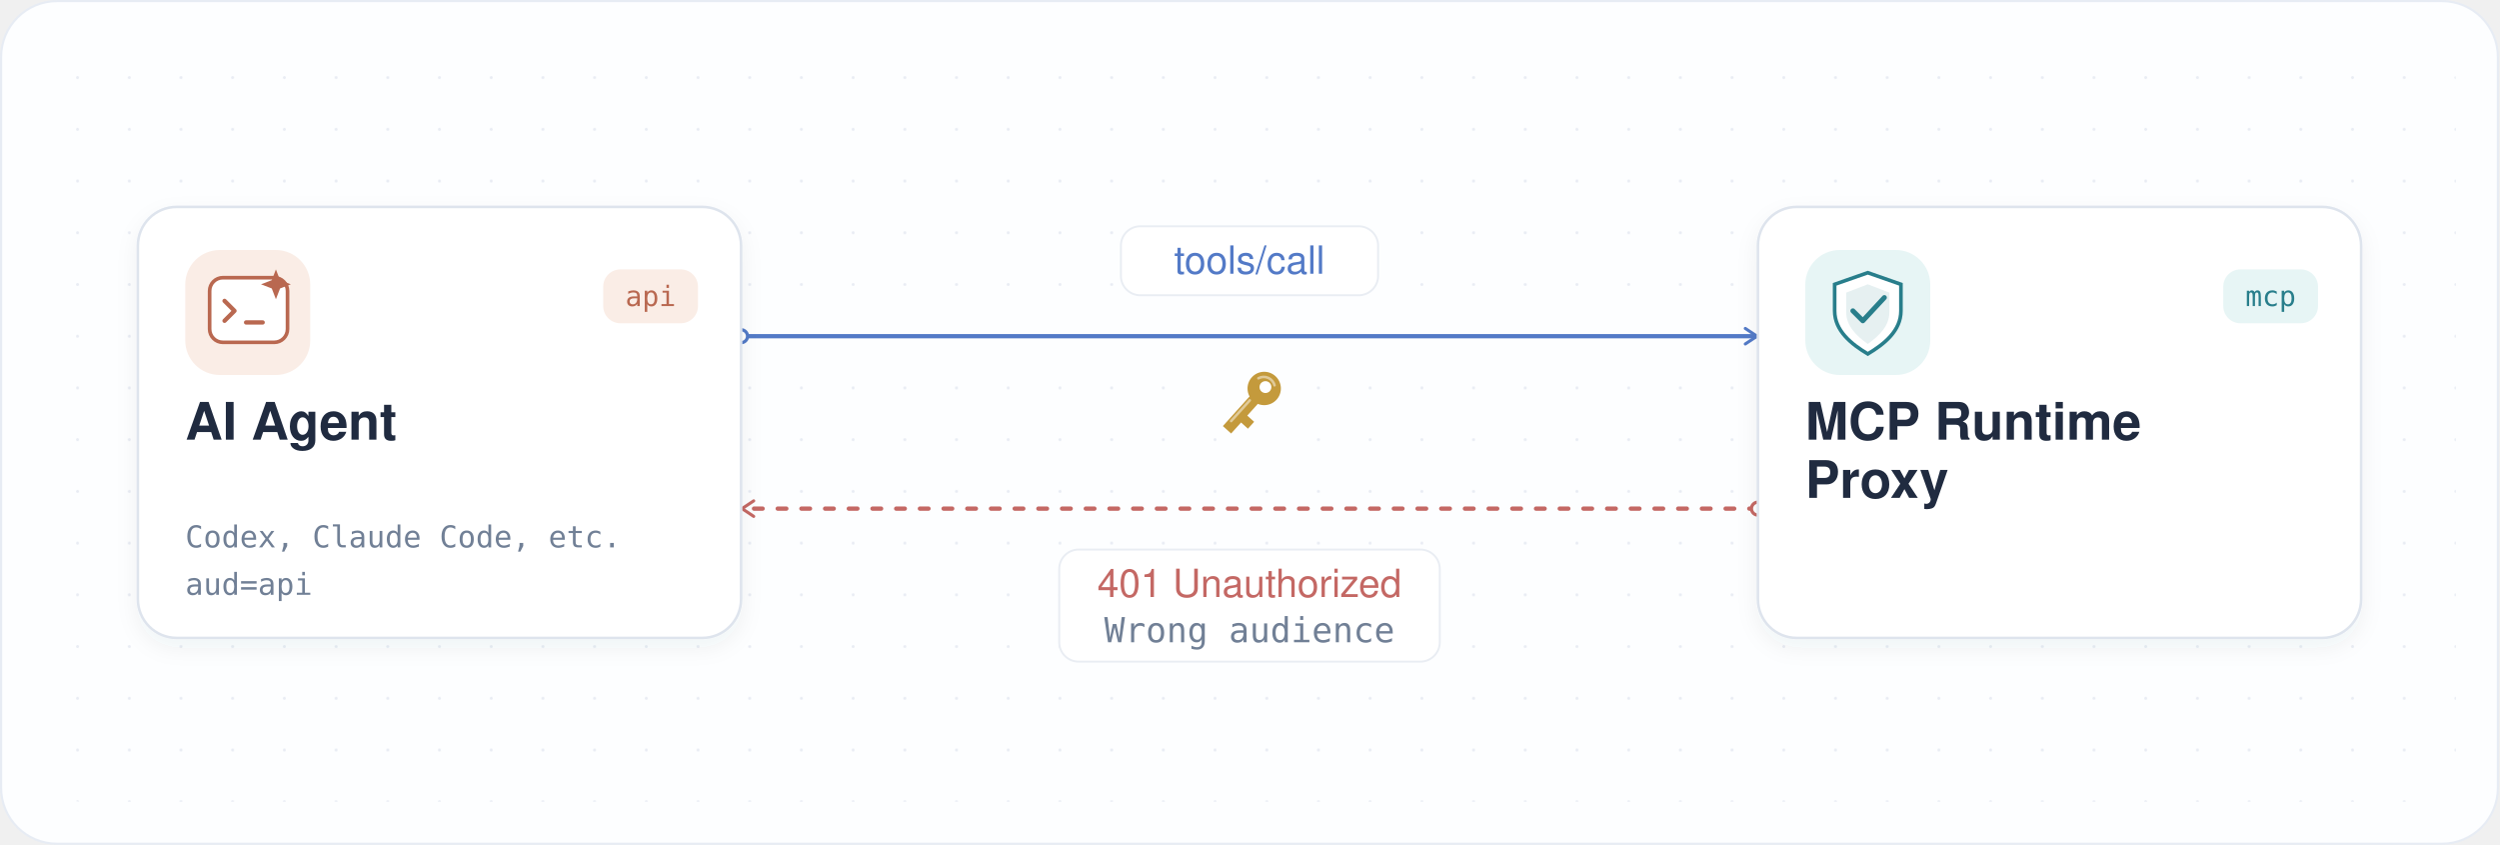
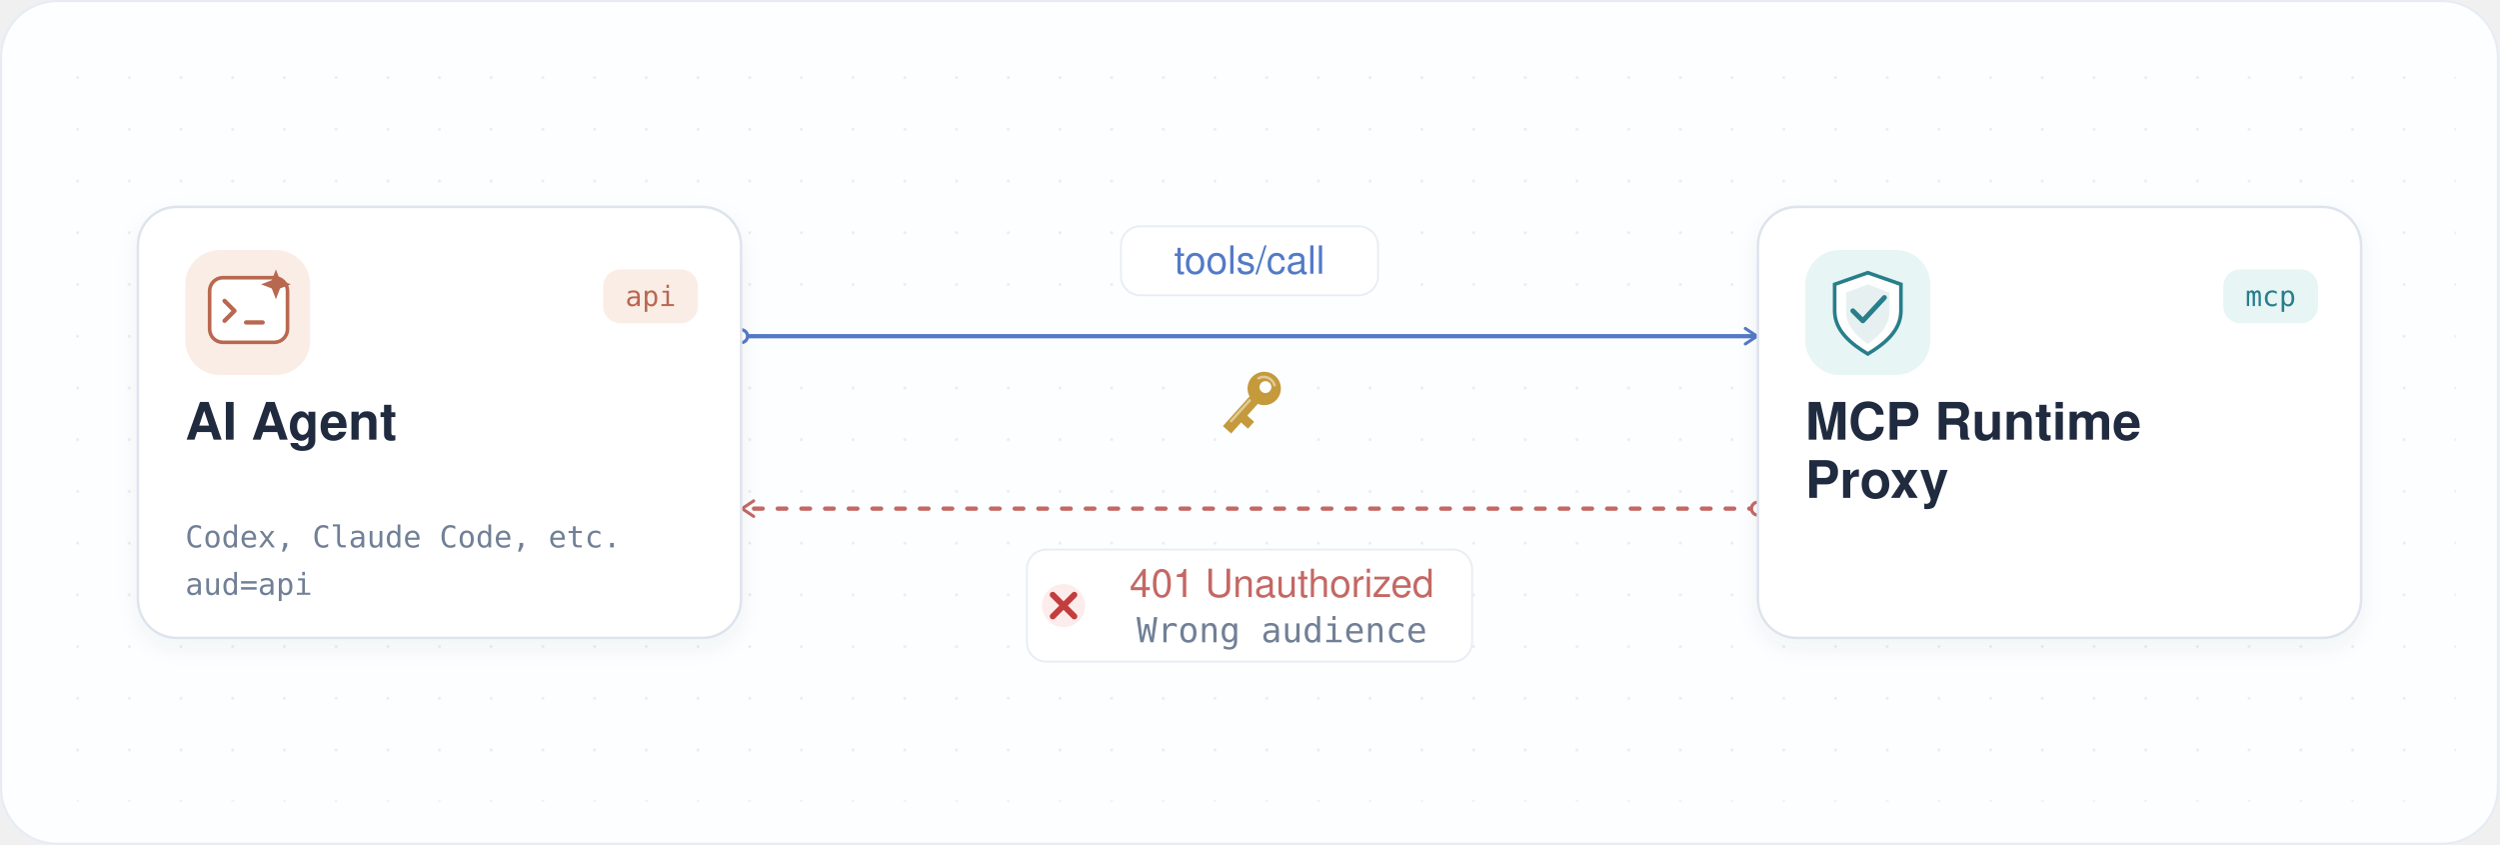
<svg xmlns="http://www.w3.org/2000/svg" width="1160" height="392" viewBox="0 0 1160 392" role="img" aria-labelledby="title desc">
  <defs>
    <marker id="arrow-blue" viewBox="0 0 10 10" refX="8.5" refY="5" markerWidth="9" markerHeight="9" markerUnits="userSpaceOnUse" orient="auto">
      <path d="m2 1 6 4-6 4" fill="none" stroke="#537AC7" stroke-width="1.6" stroke-linecap="round" stroke-linejoin="round" />
    </marker>
    <marker id="arrow-green" viewBox="0 0 10 10" refX="8.5" refY="5" markerWidth="9" markerHeight="9" markerUnits="userSpaceOnUse" orient="auto">
      <path d="m2 1 6 4-6 4" fill="none" stroke="#428B76" stroke-width="1.6" stroke-linecap="round" stroke-linejoin="round" />
    </marker>
    <marker id="arrow-red" viewBox="0 0 10 10" refX="8.5" refY="5" markerWidth="9" markerHeight="9" markerUnits="userSpaceOnUse" orient="auto">
      <path d="m2 1 6 4-6 4" fill="none" stroke="#C46864" stroke-width="1.6" stroke-linecap="round" stroke-linejoin="round" />
    </marker>
    <marker id="arrow-gray" viewBox="0 0 10 10" refX="8.5" refY="5" markerWidth="9" markerHeight="9" markerUnits="userSpaceOnUse" orient="auto">
      <path d="m2 1 6 4-6 4" fill="none" stroke="#8B96AA" stroke-width="1.6" stroke-linecap="round" stroke-linejoin="round" />
    </marker>
    <marker id="arrow-purple" viewBox="0 0 10 10" refX="8.5" refY="5" markerWidth="9" markerHeight="9" markerUnits="userSpaceOnUse" orient="auto">
      <path d="m2 1 6 4-6 4" fill="none" stroke="#8770B1" stroke-width="1.6" stroke-linecap="round" stroke-linejoin="round" />
    </marker>
    <g id="access-token-key" transform="rotate(42 22 22)">
      <path d="M19 15h6v12h5v5h-5v8h-6Z" fill="currentColor" />
      <circle cx="22" cy="10" r="9" fill="currentColor" />
      <circle cx="22" cy="9" r="3.2" fill="white" />
      <path d="M16 8a6 6 0 0 1 9-3M20.5 20v15" fill="none" stroke="white" stroke-opacity=".48" stroke-width="1.4" stroke-linecap="round" />
    </g>
    <filter id="card-shadow" x="-12%" y="-18%" width="124%" height="148%">
      <feDropShadow dx="0" dy="4" stdDeviation="5" flood-color="#253B68" flood-opacity=".055" />
    </filter>
    <pattern id="grid" width="24" height="24" patternUnits="userSpaceOnUse">
      <circle cx="12" cy="12" r=".7" fill="#C9D2E2" opacity=".38" />
    </pattern>
  </defs>
  <rect x=".5" y=".5" width="1159" height="391" rx="26" fill="#FDFEFF" stroke="#E7ECF4" />
  <rect x="20" y="20" width="1120" height="352" rx="18" fill="url(#grid)" />
  <g font-family="Avenir Next, Avenir, Segoe UI, Helvetica, Arial, sans-serif">
    <path d="M344 156 L816 156" fill="none" stroke="#537AC7" stroke-width="2" stroke-linecap="round" stroke-linejoin="round" marker-end="url(#arrow-blue)" />
    <circle cx="344" cy="156" r="3" fill="white" stroke="#537AC7" stroke-width="1.5" />
    <path d="M816 236 L344 236" fill="none" stroke="#C46864" stroke-width="2" stroke-linecap="round" stroke-linejoin="round" stroke-dasharray="4 7" marker-end="url(#arrow-red)" />
    <circle cx="816" cy="236" r="3" fill="white" stroke="#C46864" stroke-width="1.5" />
    <g data-component="client">
      <rect x="64" y="96" width="280" height="200" rx="18" fill="white" stroke="#DEE4ED" stroke-width="1.2" filter="url(#card-shadow)" />
      <rect x="86" y="116" width="58" height="58" rx="16" fill="#FAEDE6" />
      <g transform="translate(95 125) scale(0.7692308)" color="#B96850">
        <rect x="3" y="5" width="47" height="39" rx="8" fill="white" stroke="currentColor" stroke-width="2.2" />
        <path d="m12 19 6 6-6 6m13 1h10" fill="none" stroke="currentColor" stroke-width="2.6" stroke-linecap="round" stroke-linejoin="round" />
        <path d="m43 0 2.5 6.5L52 9l-6.5 2.5L43 18l-2.5-6.5L34 9l6.5-2.5Z" fill="currentColor" />
      </g>
      <rect x="280" y="125" width="44" height="25" rx="8" fill="#FAEDE6" />
      <text x="302" y="142" fill="#B96850" font-size="13" font-weight="500" text-anchor="middle" font-family="Menlo, Consolas, monospace">api</text>
      <text x="86" y="204" fill="#202B40" font-size="24" font-weight="600" text-anchor="start">AI Agent</text>
      <text x="86" y="254" fill="#718096" font-size="14" font-weight="500" text-anchor="start" font-family="Menlo, Consolas, monospace">Codex, Claude Code, etc.</text>
      <text x="86" y="276" fill="#718096" font-size="14" font-weight="500" text-anchor="start" font-family="Menlo, Consolas, monospace">aud=api</text>
    </g>
    <g data-component="proxy">
      <rect x="816" y="96" width="280" height="200" rx="18" fill="white" stroke="#DEE4ED" stroke-width="1.2" filter="url(#card-shadow)" />
      <rect x="838" y="116" width="58" height="58" rx="16" fill="#E7F5F5" />
      <g transform="translate(847 125) scale(0.7692308)" color="#287E8B">
        <path d="m26 2 20 7v16c0 12-10 20-20 26C16 45 6 37 6 25V9Z" fill="white" stroke="currentColor" stroke-width="2.2" />
        <path d="m26 9 13 5v12c0 8-6 14-13 19-7-5-13-11-13-19V14Z" fill="currentColor" opacity=".12" />
        <path d="m17 25 6 6 13-14" fill="none" stroke="currentColor" stroke-width="3" stroke-linecap="round" stroke-linejoin="round" />
      </g>
      <rect x="1032" y="125" width="44" height="25" rx="8" fill="#E7F5F5" />
      <text x="1054" y="142" fill="#287E8B" font-size="13" font-weight="500" text-anchor="middle" font-family="Menlo, Consolas, monospace">mcp</text>
      <text x="838" y="204" fill="#202B40" font-size="24" font-weight="600" text-anchor="start">MCP Runtime</text>
      <text x="838" y="231" fill="#202B40" font-size="24" font-weight="600" text-anchor="start">Proxy</text>
    </g>
    <g>
      <rect x="520.3" y="105" width="119.4" height="32" rx="9" fill="#FFFFFF" stroke="#E9EDF3" stroke-width=".9" />
      <text x="580" y="127" fill="#537AC7" font-size="18" font-weight="500" text-anchor="middle">tools/call</text>
    </g>
    <g data-token-kind="access" aria-label="Access token">
      <circle cx="580" cy="188" r="20" fill="#FDFEFF" />
      <use href="#access-token-key" transform="translate(561 169) scale(.86)" color="#C49A3C" />
    </g>
-     <g>
-       <rect x="491.68" y="255" width="176.64" height="52" rx="9" fill="#FFFFFF" stroke="#E9EDF3" stroke-width=".9" />
-       <text x="580" y="277" fill="#C46864" font-size="18" font-weight="500" text-anchor="middle">401 Unauthorized</text>
-       <text x="580" y="298" fill="#718096" font-size="16" font-weight="500" text-anchor="middle" font-family="Menlo, Consolas, monospace">Wrong audience</text>
+     <g data-status="error">
+       <rect x="476.68" y="255" width="206.64" height="52" rx="9" fill="#FFFFFF" stroke="#E9EDF3" stroke-width=".9" />
+       <g data-error-mark="true" aria-hidden="true" transform="translate(493.68 281)">
+         <circle r="10" fill="#FCEDEC" />
+         <path d="M-5 -5L5 5M5 -5L-5 5" fill="none" stroke="#C43D3D" stroke-width="2.8" stroke-linecap="round" />
+       </g>
+       <text x="595" y="277" fill="#C46864" font-size="18" font-weight="500" text-anchor="middle">401 Unauthorized</text>
+       <text x="595" y="298" fill="#718096" font-size="16" font-weight="500" text-anchor="middle" font-family="Menlo, Consolas, monospace">Wrong audience</text>
    </g>
  </g>
</svg>
